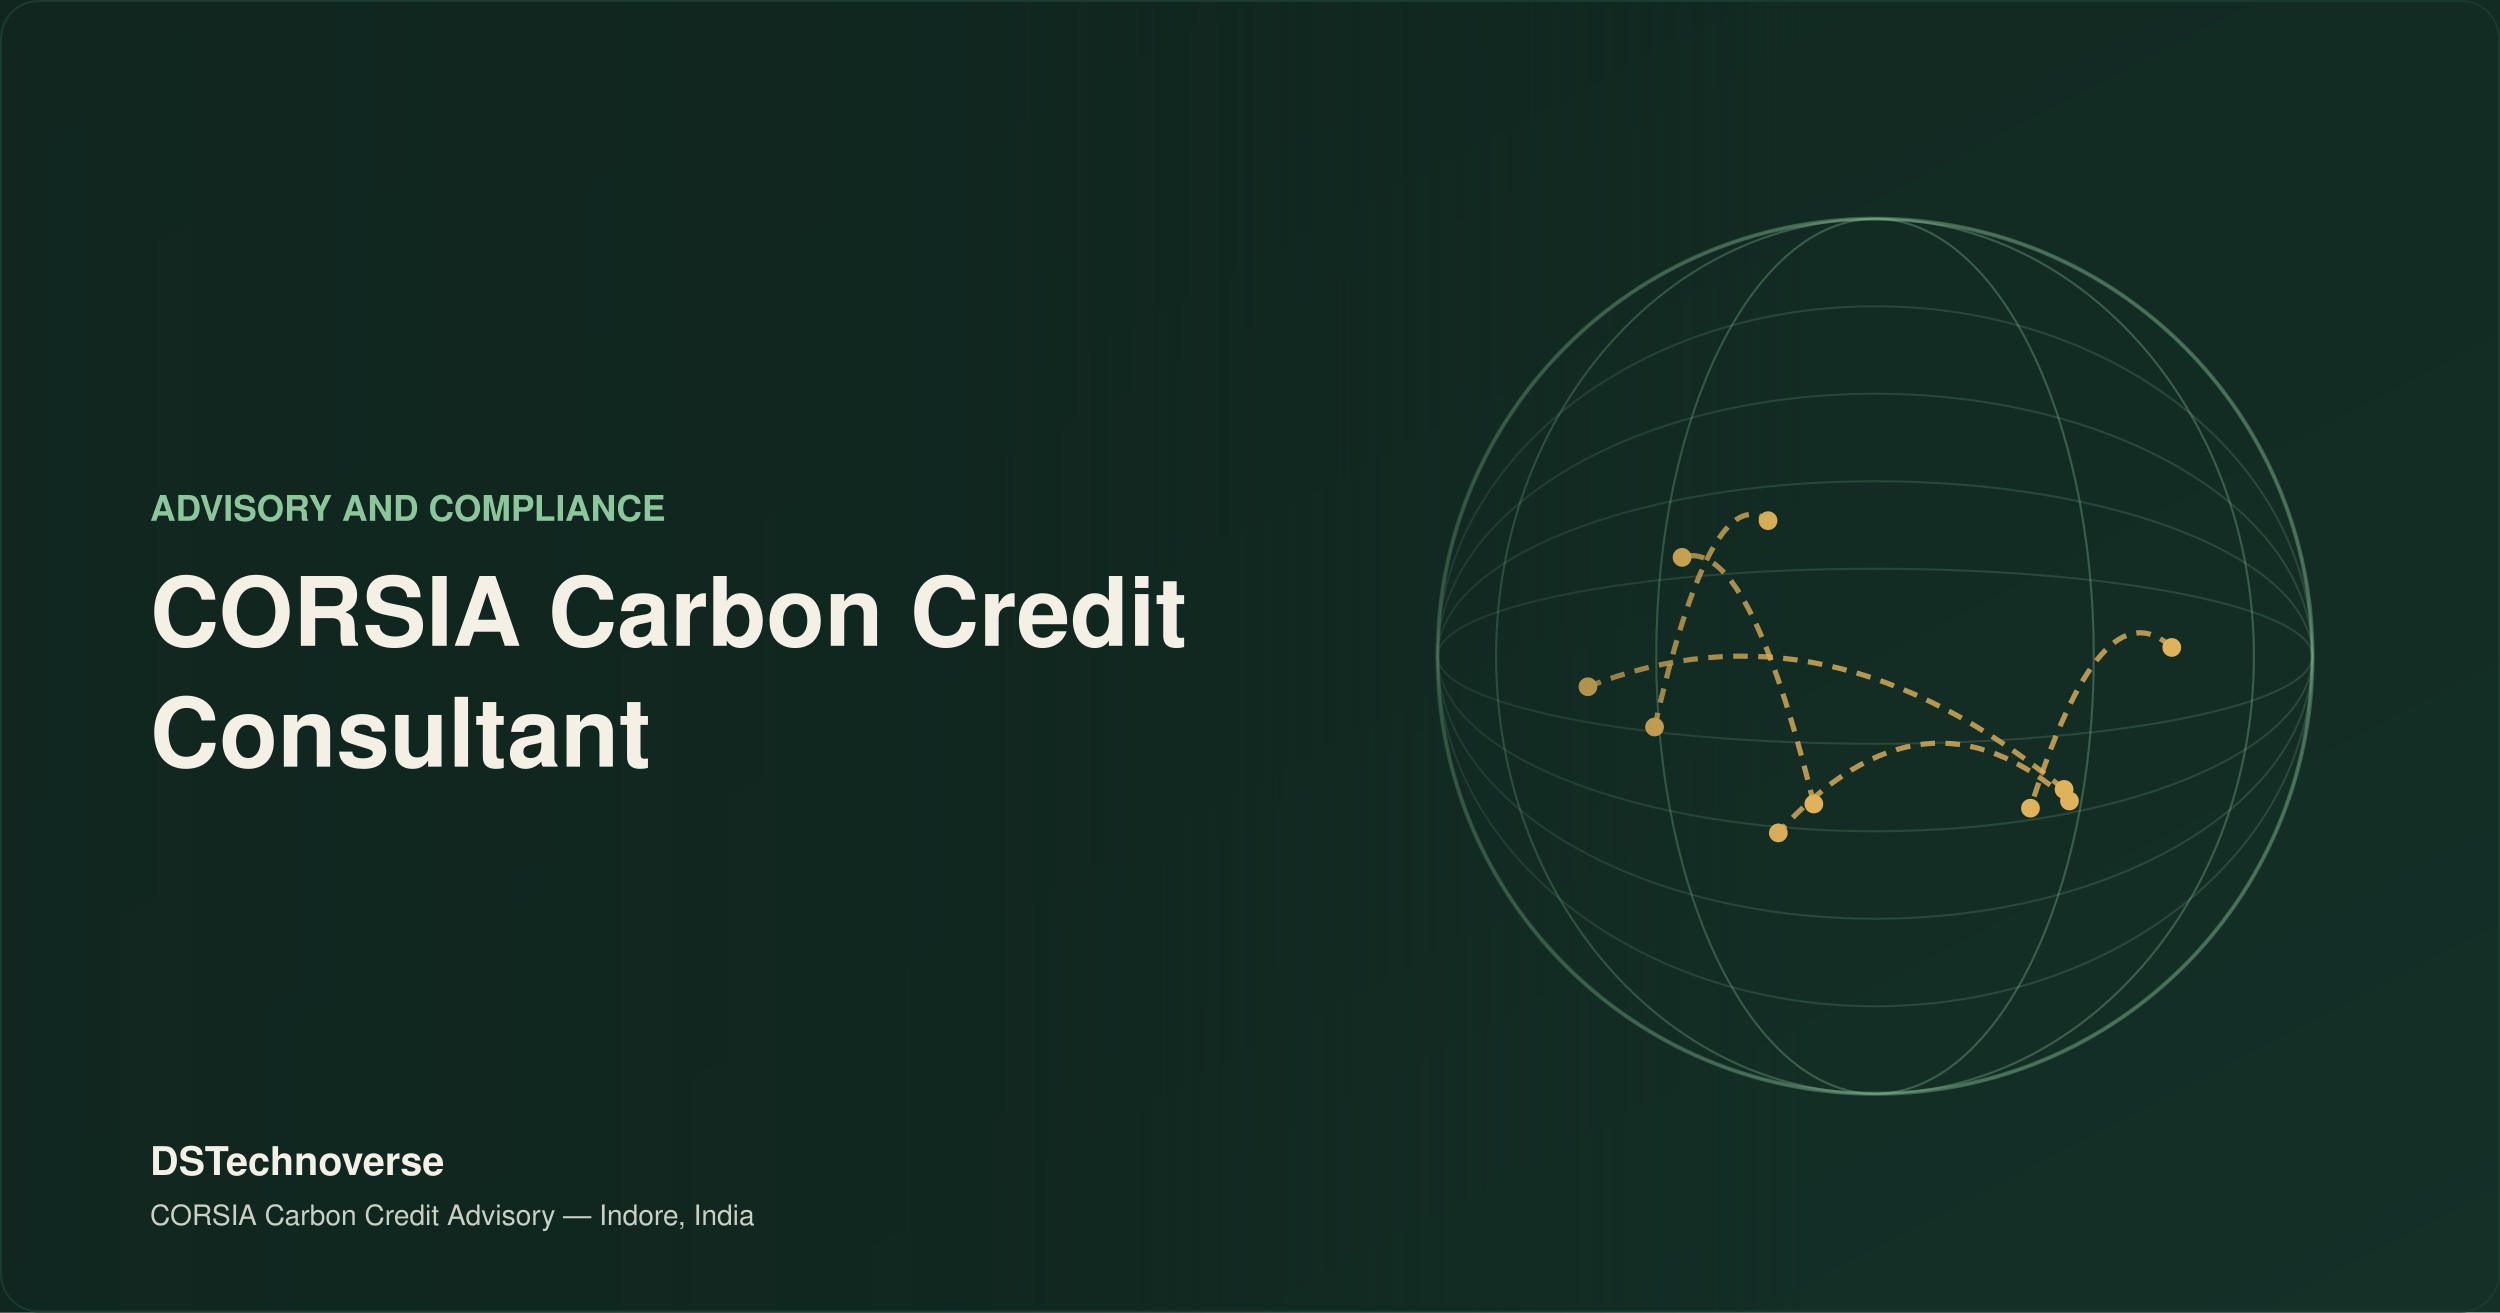
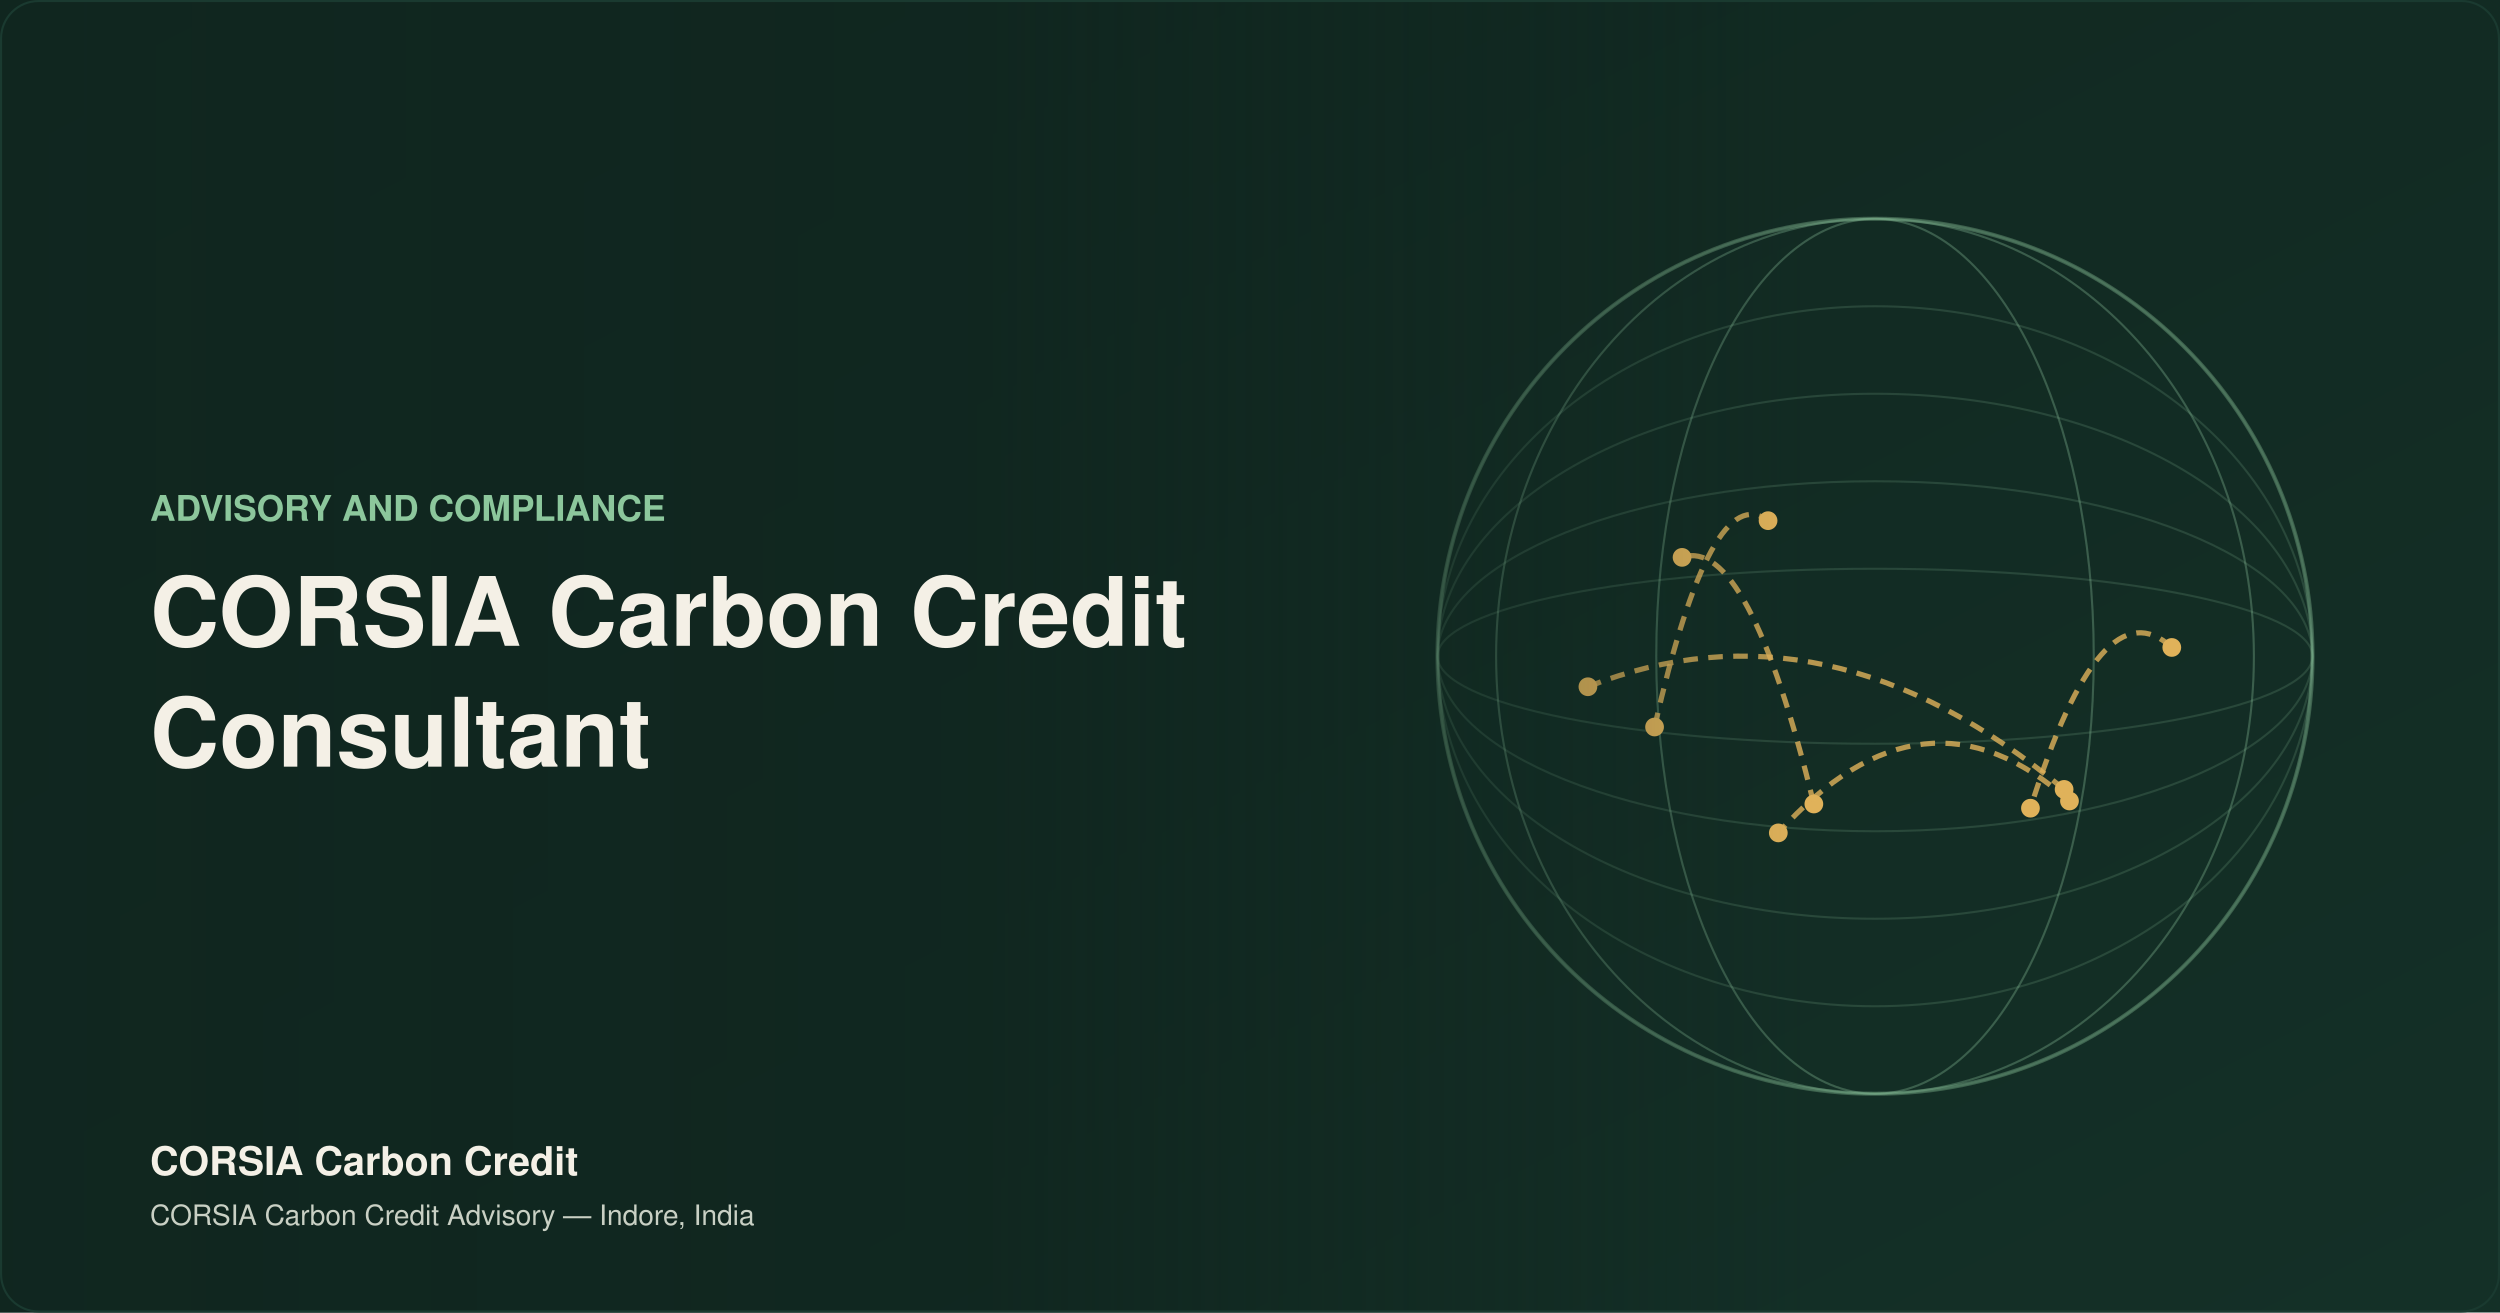
<svg xmlns="http://www.w3.org/2000/svg" viewBox="0 0 1200 630" width="1200" height="630" role="img" aria-label="CORSIA Carbon Credit Consultant">
  <defs>
    <linearGradient id="bgG" x1="0" y1="0" x2="1" y2="1">
      <stop offset="0%" stop-color="#10261f" />
      <stop offset="100%" stop-color="#143027" />
    </linearGradient>
    <filter id="soft" x="-30%" y="-30%" width="160%" height="160%">
      <feGaussianBlur stdDeviation="26" />
    </filter>
    <linearGradient id="scrim" x1="0" y1="0" x2="1" y2="0">
      <stop offset="0%" stop-color="#10261f" stop-opacity="0.93" />
      <stop offset="55%" stop-color="#10261f" stop-opacity="0.82" />
      <stop offset="100%" stop-color="#10261f" stop-opacity="0" />
    </linearGradient>
  </defs>
  <rect width="1200" height="630" fill="url(#bgG)" />
  <circle cx="900" cy="315" r="210" fill="none" stroke="#8cc79c" stroke-opacity="0.35" stroke-width="2" />
  <ellipse cx="900" cy="315" rx="210" ry="42" fill="none" stroke="#8cc79c" stroke-opacity="0.18" />
  <ellipse cx="900" cy="315" rx="210" ry="84" fill="none" stroke="#8cc79c" stroke-opacity="0.18" />
  <ellipse cx="900" cy="315" rx="210" ry="126" fill="none" stroke="#8cc79c" stroke-opacity="0.18" />
  <ellipse cx="900" cy="315" rx="210" ry="168" fill="none" stroke="#8cc79c" stroke-opacity="0.18" />
  <ellipse cx="900" cy="315" rx="210" ry="210" fill="none" stroke="#8cc79c" stroke-opacity="0.18" />
  <ellipse cx="900" cy="315" rx="181.87" ry="210" fill="none" stroke="#8cc79c" stroke-opacity="0.18" />
  <ellipse cx="900" cy="315" rx="105" ry="210" fill="none" stroke="#8cc79c" stroke-opacity="0.18" />
  <ellipse cx="900" cy="315" rx="0" ry="210" fill="none" stroke="#8cc79c" stroke-opacity="0.18" />
  <ellipse cx="900" cy="315" rx="105" ry="210" fill="none" stroke="#8cc79c" stroke-opacity="0.18" />
  <ellipse cx="900" cy="315" rx="181.87" ry="210" fill="none" stroke="#8cc79c" stroke-opacity="0.18" />
  <path d="M870.65,385.92 Q839.02,256.73 807.39,267.54" fill="none" stroke="#e0b25a" stroke-width="2.5" opacity="0.8" stroke-dasharray="7 5" />
  <circle cx="870.65" cy="385.92" r="4.5" fill="#e0b25a" />
  <circle cx="807.39" cy="267.54" r="4.5" fill="#e0b25a" />
  <path d="M1042.46,310.78 Q1008.54,279.36 974.62,387.93" fill="none" stroke="#e0b25a" stroke-width="2.5" opacity="0.8" stroke-dasharray="7 5" />
  <circle cx="1042.46" cy="310.78" r="4.5" fill="#e0b25a" />
  <circle cx="974.62" cy="387.93" r="4.5" fill="#e0b25a" />
  <path d="M990.77,378.91 Q876.48,284.28 762.2,329.64" fill="none" stroke="#e0b25a" stroke-width="2.5" opacity="0.8" stroke-dasharray="7 5" />
  <circle cx="990.77" cy="378.91" r="4.5" fill="#e0b25a" />
  <circle cx="762.2" cy="329.64" r="4.5" fill="#e0b25a" />
  <path d="M993.35,384.48 Q923.47,322.13 853.59,399.79" fill="none" stroke="#e0b25a" stroke-width="2.5" opacity="0.8" stroke-dasharray="7 5" />
  <circle cx="993.35" cy="384.48" r="4.5" fill="#e0b25a" />
  <circle cx="853.59" cy="399.79" r="4.5" fill="#e0b25a" />
  <path d="M794.19,348.96 Q821.43,229.44 848.67,249.92" fill="none" stroke="#e0b25a" stroke-width="2.5" opacity="0.8" stroke-dasharray="7 5" />
  <circle cx="794.19" cy="348.96" r="4.5" fill="#e0b25a" />
  <circle cx="848.67" cy="249.92" r="4.5" fill="#e0b25a" />
  <rect x="0" y="0" width="864" height="630" fill="url(#scrim)" />
  <text x="72" y="250" fill="#8cc79c" font-size="17" font-weight="700" font-family="IBM Plex Sans, Segoe UI, Helvetica, Arial, sans-serif" text-anchor="start" opacity="1">ADVISORY AND COMPLIANCE</text>
  <text x="72" y="310" fill="#f4f0e6" font-size="46" font-weight="800" font-family="IBM Plex Sans, Segoe UI, Helvetica, Arial, sans-serif" text-anchor="start" opacity="1">CORSIA Carbon Credit</text>
  <text x="72" y="368" fill="#f4f0e6" font-size="46" font-weight="800" font-family="IBM Plex Sans, Segoe UI, Helvetica, Arial, sans-serif" text-anchor="start" opacity="1">Consultant</text>
-   <text x="72" y="564" fill="#f4f0e6" font-size="19" font-weight="700" font-family="IBM Plex Sans, Segoe UI, Helvetica, Arial, sans-serif" text-anchor="start" opacity="1">DSTechnoverse</text>
+   <text x="72" y="564" fill="#f4f0e6" font-size="19" font-weight="700" font-family="IBM Plex Sans, Segoe UI, Helvetica, Arial, sans-serif" text-anchor="start" opacity="1">CORSIA Carbon Credit</text>
  <text x="72" y="588" fill="#c9d0c4" font-size="13.5" font-weight="400" font-family="IBM Plex Sans, Segoe UI, Helvetica, Arial, sans-serif" text-anchor="start" opacity="1">CORSIA Carbon Credit Advisory — Indore, India</text>
  <rect x="0.5" y="0.5" width="1199" height="629" rx="18" fill="none" stroke="#1a3a30" />
</svg>
